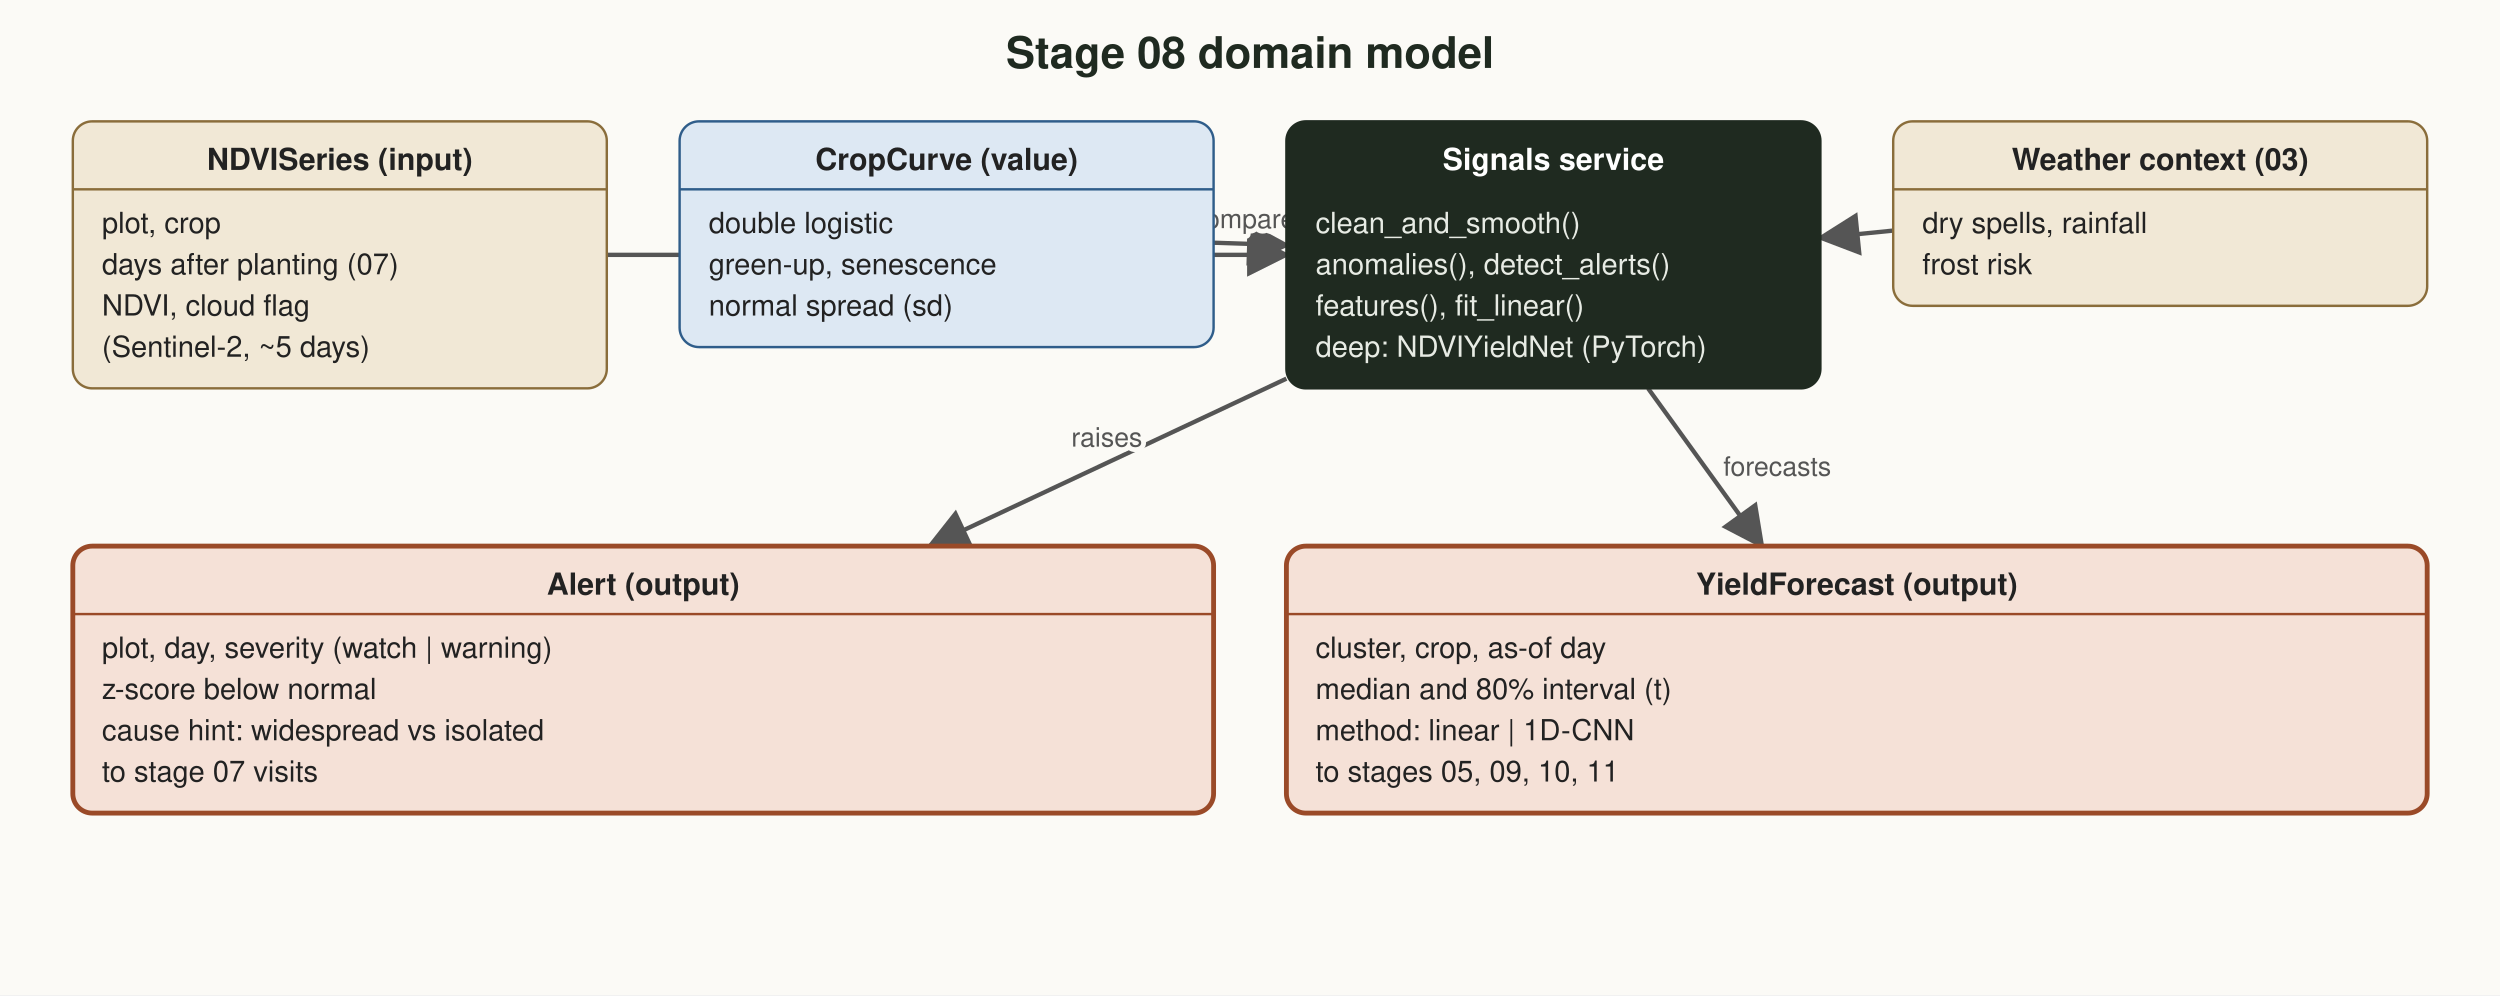
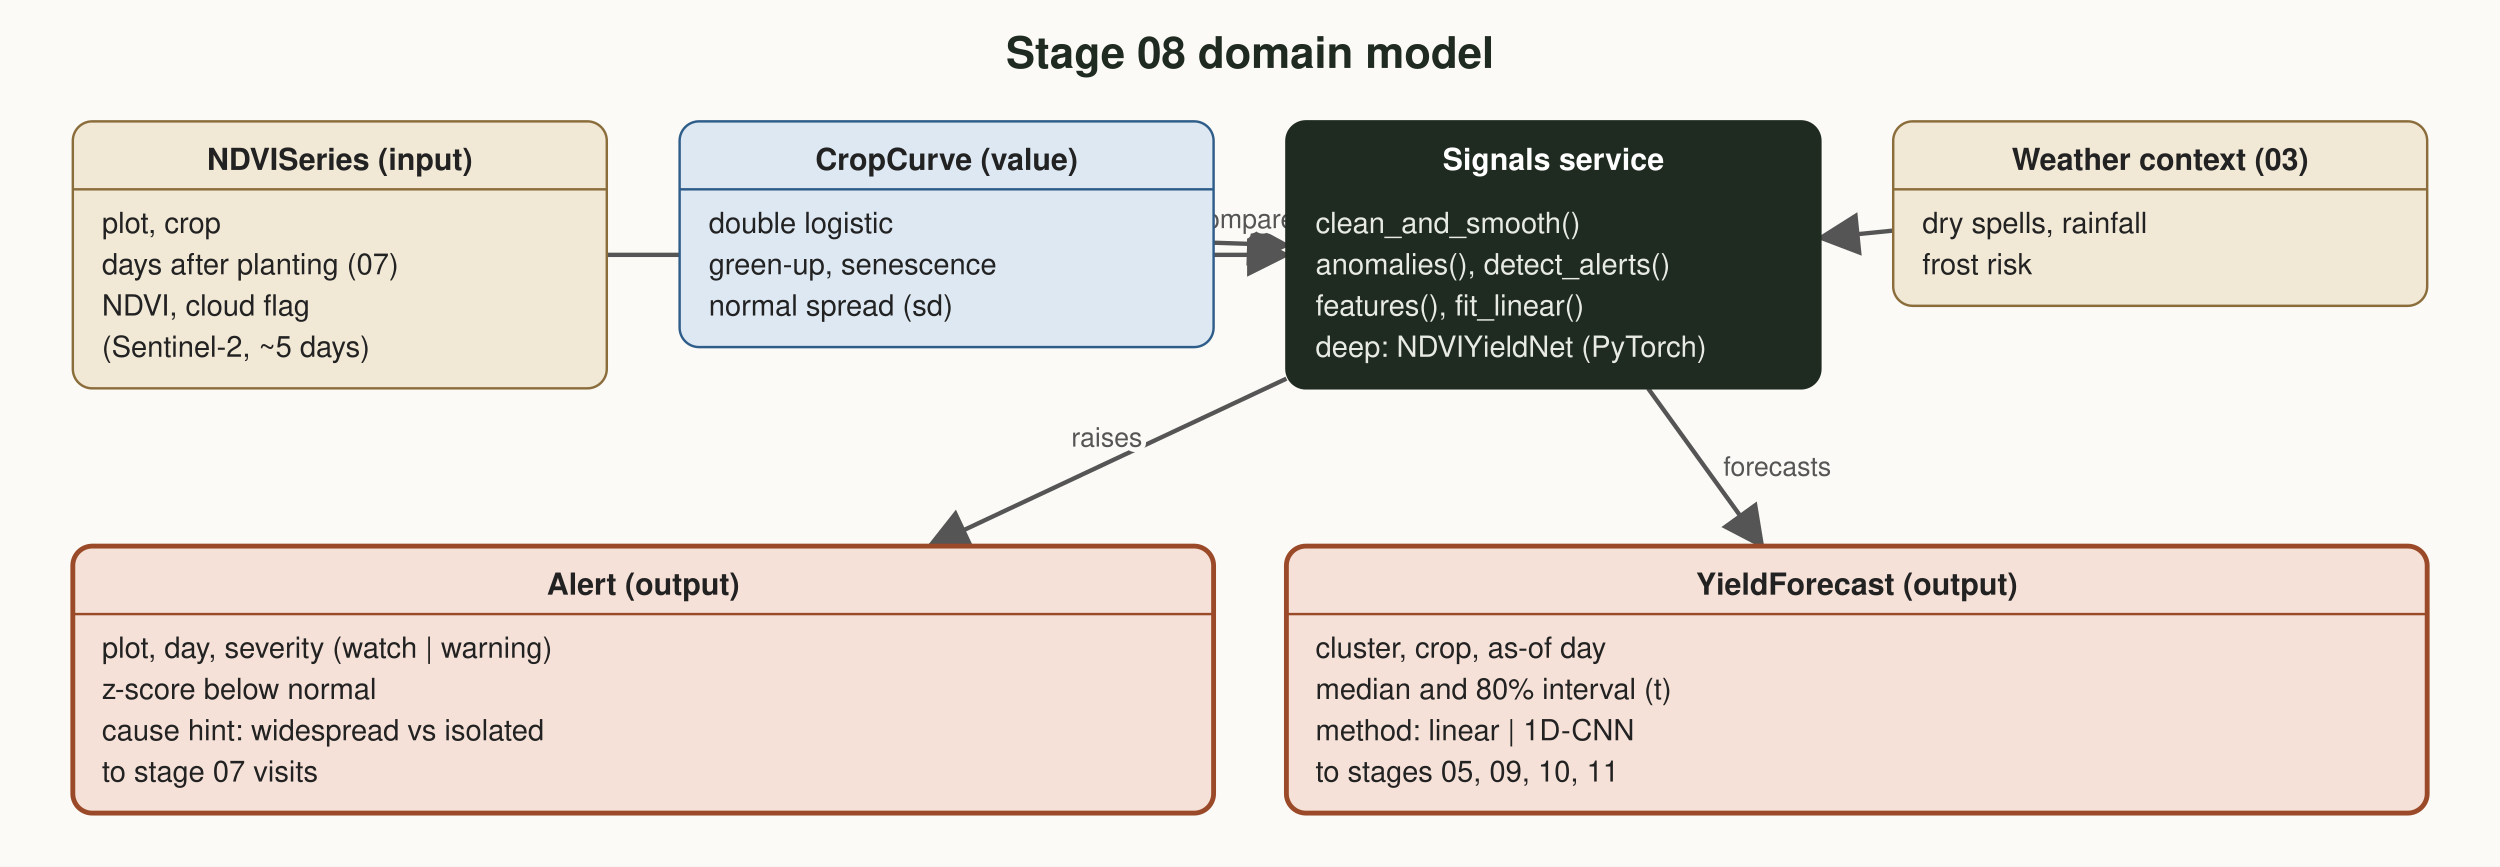
- <svg xmlns="http://www.w3.org/2000/svg" viewBox="0 0 1030 410" font-family="Helvetica, Arial, sans-serif">
-   <rect width="1030" height="410" fill="#fbfaf6" />
+ <svg xmlns="http://www.w3.org/2000/svg" viewBox="0 0 1030 357" font-family="Helvetica, Arial, sans-serif">
+   <rect width="1030" height="357" fill="#fbfaf6" />
  <defs>
    <marker id="a" markerWidth="10" markerHeight="10" refX="9" refY="5" orient="auto">
      <path d="M0,0 L10,5 L0,10 z" fill="#555" />
    </marker>
  </defs>
  <text x="515.0" y="28" text-anchor="middle" font-size="18" font-weight="bold" fill="#1f2a20">Stage 08 domain model</text>
  <line x1="250" y1="105" x2="530" y2="105" stroke="#555" stroke-width="1.8" marker-end="url(#a)" />
  <line x1="500" y1="100" x2="530" y2="101" stroke="#555" stroke-width="1.8" marker-end="url(#a)" />
  <text x="515" y="94" font-size="11" fill="#555" text-anchor="middle" stroke="#fbfaf6" stroke-width="4" paint-order="stroke" stroke-linejoin="round">compares</text>
  <line x1="780" y1="95" x2="750" y2="98" stroke="#555" stroke-width="1.8" marker-end="url(#a)" />
  <line x1="530" y1="156" x2="383" y2="225" stroke="#555" stroke-width="1.8" marker-end="url(#a)" />
  <text x="456" y="184" font-size="11" fill="#555" text-anchor="middle" stroke="#fbfaf6" stroke-width="4" paint-order="stroke" stroke-linejoin="round">raises</text>
  <line x1="679" y1="160" x2="726" y2="225" stroke="#555" stroke-width="1.8" marker-end="url(#a)" />
  <text x="710" y="196" font-size="11" fill="#555" text-anchor="start" stroke="#fbfaf6" stroke-width="4" paint-order="stroke" stroke-linejoin="round">forecasts</text>
  <rect x="30" y="50" width="220" height="110" rx="8" fill="#f1e8d6" stroke="#8a6d3b" stroke-width="1" />
  <text x="140.0" y="70" text-anchor="middle" font-weight="bold" font-size="12.5" fill="#222">NDVISeries (input)</text>
  <line x1="30" y1="78" x2="250" y2="78" stroke="#8a6d3b" />
  <text x="42" y="96" font-size="12" fill="#222">plot, crop</text>
  <text x="42" y="113" font-size="12" fill="#222">days after planting (07)</text>
  <text x="42" y="130" font-size="12" fill="#222">NDVI, cloud flag</text>
  <text x="42" y="147" font-size="12" fill="#222">(Sentinel-2, ~5 days)</text>
  <rect x="280" y="50" width="220" height="93" rx="8" fill="#dde8f3" stroke="#2f5d8a" stroke-width="1" />
  <text x="390.0" y="70" text-anchor="middle" font-weight="bold" font-size="12.5" fill="#222">CropCurve (value)</text>
  <line x1="280" y1="78" x2="500" y2="78" stroke="#2f5d8a" />
  <text x="292" y="96" font-size="12" fill="#222">double logistic</text>
  <text x="292" y="113" font-size="12" fill="#222">green-up, senescence</text>
  <text x="292" y="130" font-size="12" fill="#222">normal spread (sd)</text>
  <rect x="530" y="50" width="220" height="110" rx="8" fill="#1f2a20" stroke="#1f2a20" stroke-width="1" />
  <text x="640.0" y="70" text-anchor="middle" font-weight="bold" font-size="12.5" fill="#fff">Signals service</text>
  <text x="542" y="96" font-size="12" fill="#e7ebe4">clean_and_smooth()</text>
  <text x="542" y="113" font-size="12" fill="#e7ebe4">anomalies(), detect_alerts()</text>
  <text x="542" y="130" font-size="12" fill="#e7ebe4">features(), fit_linear()</text>
  <text x="542" y="147" font-size="12" fill="#e7ebe4">deep: NDVIYieldNet (PyTorch)</text>
  <rect x="780" y="50" width="220" height="76" rx="8" fill="#f1e8d6" stroke="#8a6d3b" stroke-width="1" />
  <text x="890.0" y="70" text-anchor="middle" font-weight="bold" font-size="12.5" fill="#222">Weather context (03)</text>
  <line x1="780" y1="78" x2="1000" y2="78" stroke="#8a6d3b" />
  <text x="792" y="96" font-size="12" fill="#222">dry spells, rainfall</text>
  <text x="792" y="113" font-size="12" fill="#222">frost risk</text>
  <rect x="30" y="225" width="470" height="110" rx="8" fill="#f5e1d7" stroke="#9a4a28" stroke-width="2" />
  <text x="265.0" y="245" text-anchor="middle" font-weight="bold" font-size="12.5" fill="#222">Alert (output)</text>
  <line x1="30" y1="253" x2="500" y2="253" stroke="#9a4a28" />
  <text x="42" y="271" font-size="12" fill="#222">plot, day, severity (watch | warning)</text>
  <text x="42" y="288" font-size="12" fill="#222">z-score below normal</text>
  <text x="42" y="305" font-size="12" fill="#222">cause hint: widespread vs isolated</text>
  <text x="42" y="322" font-size="12" fill="#222">to stage 07 visits</text>
  <rect x="530" y="225" width="470" height="110" rx="8" fill="#f5e1d7" stroke="#9a4a28" stroke-width="2" />
  <text x="765.0" y="245" text-anchor="middle" font-weight="bold" font-size="12.5" fill="#222">YieldForecast (output)</text>
  <line x1="530" y1="253" x2="1000" y2="253" stroke="#9a4a28" />
  <text x="542" y="271" font-size="12" fill="#222">cluster, crop, as-of day</text>
  <text x="542" y="288" font-size="12" fill="#222">median and 80% interval (t)</text>
  <text x="542" y="305" font-size="12" fill="#222">method: linear | 1D-CNN</text>
  <text x="542" y="322" font-size="12" fill="#222">to stages 05, 09, 10, 11</text>
</svg>
